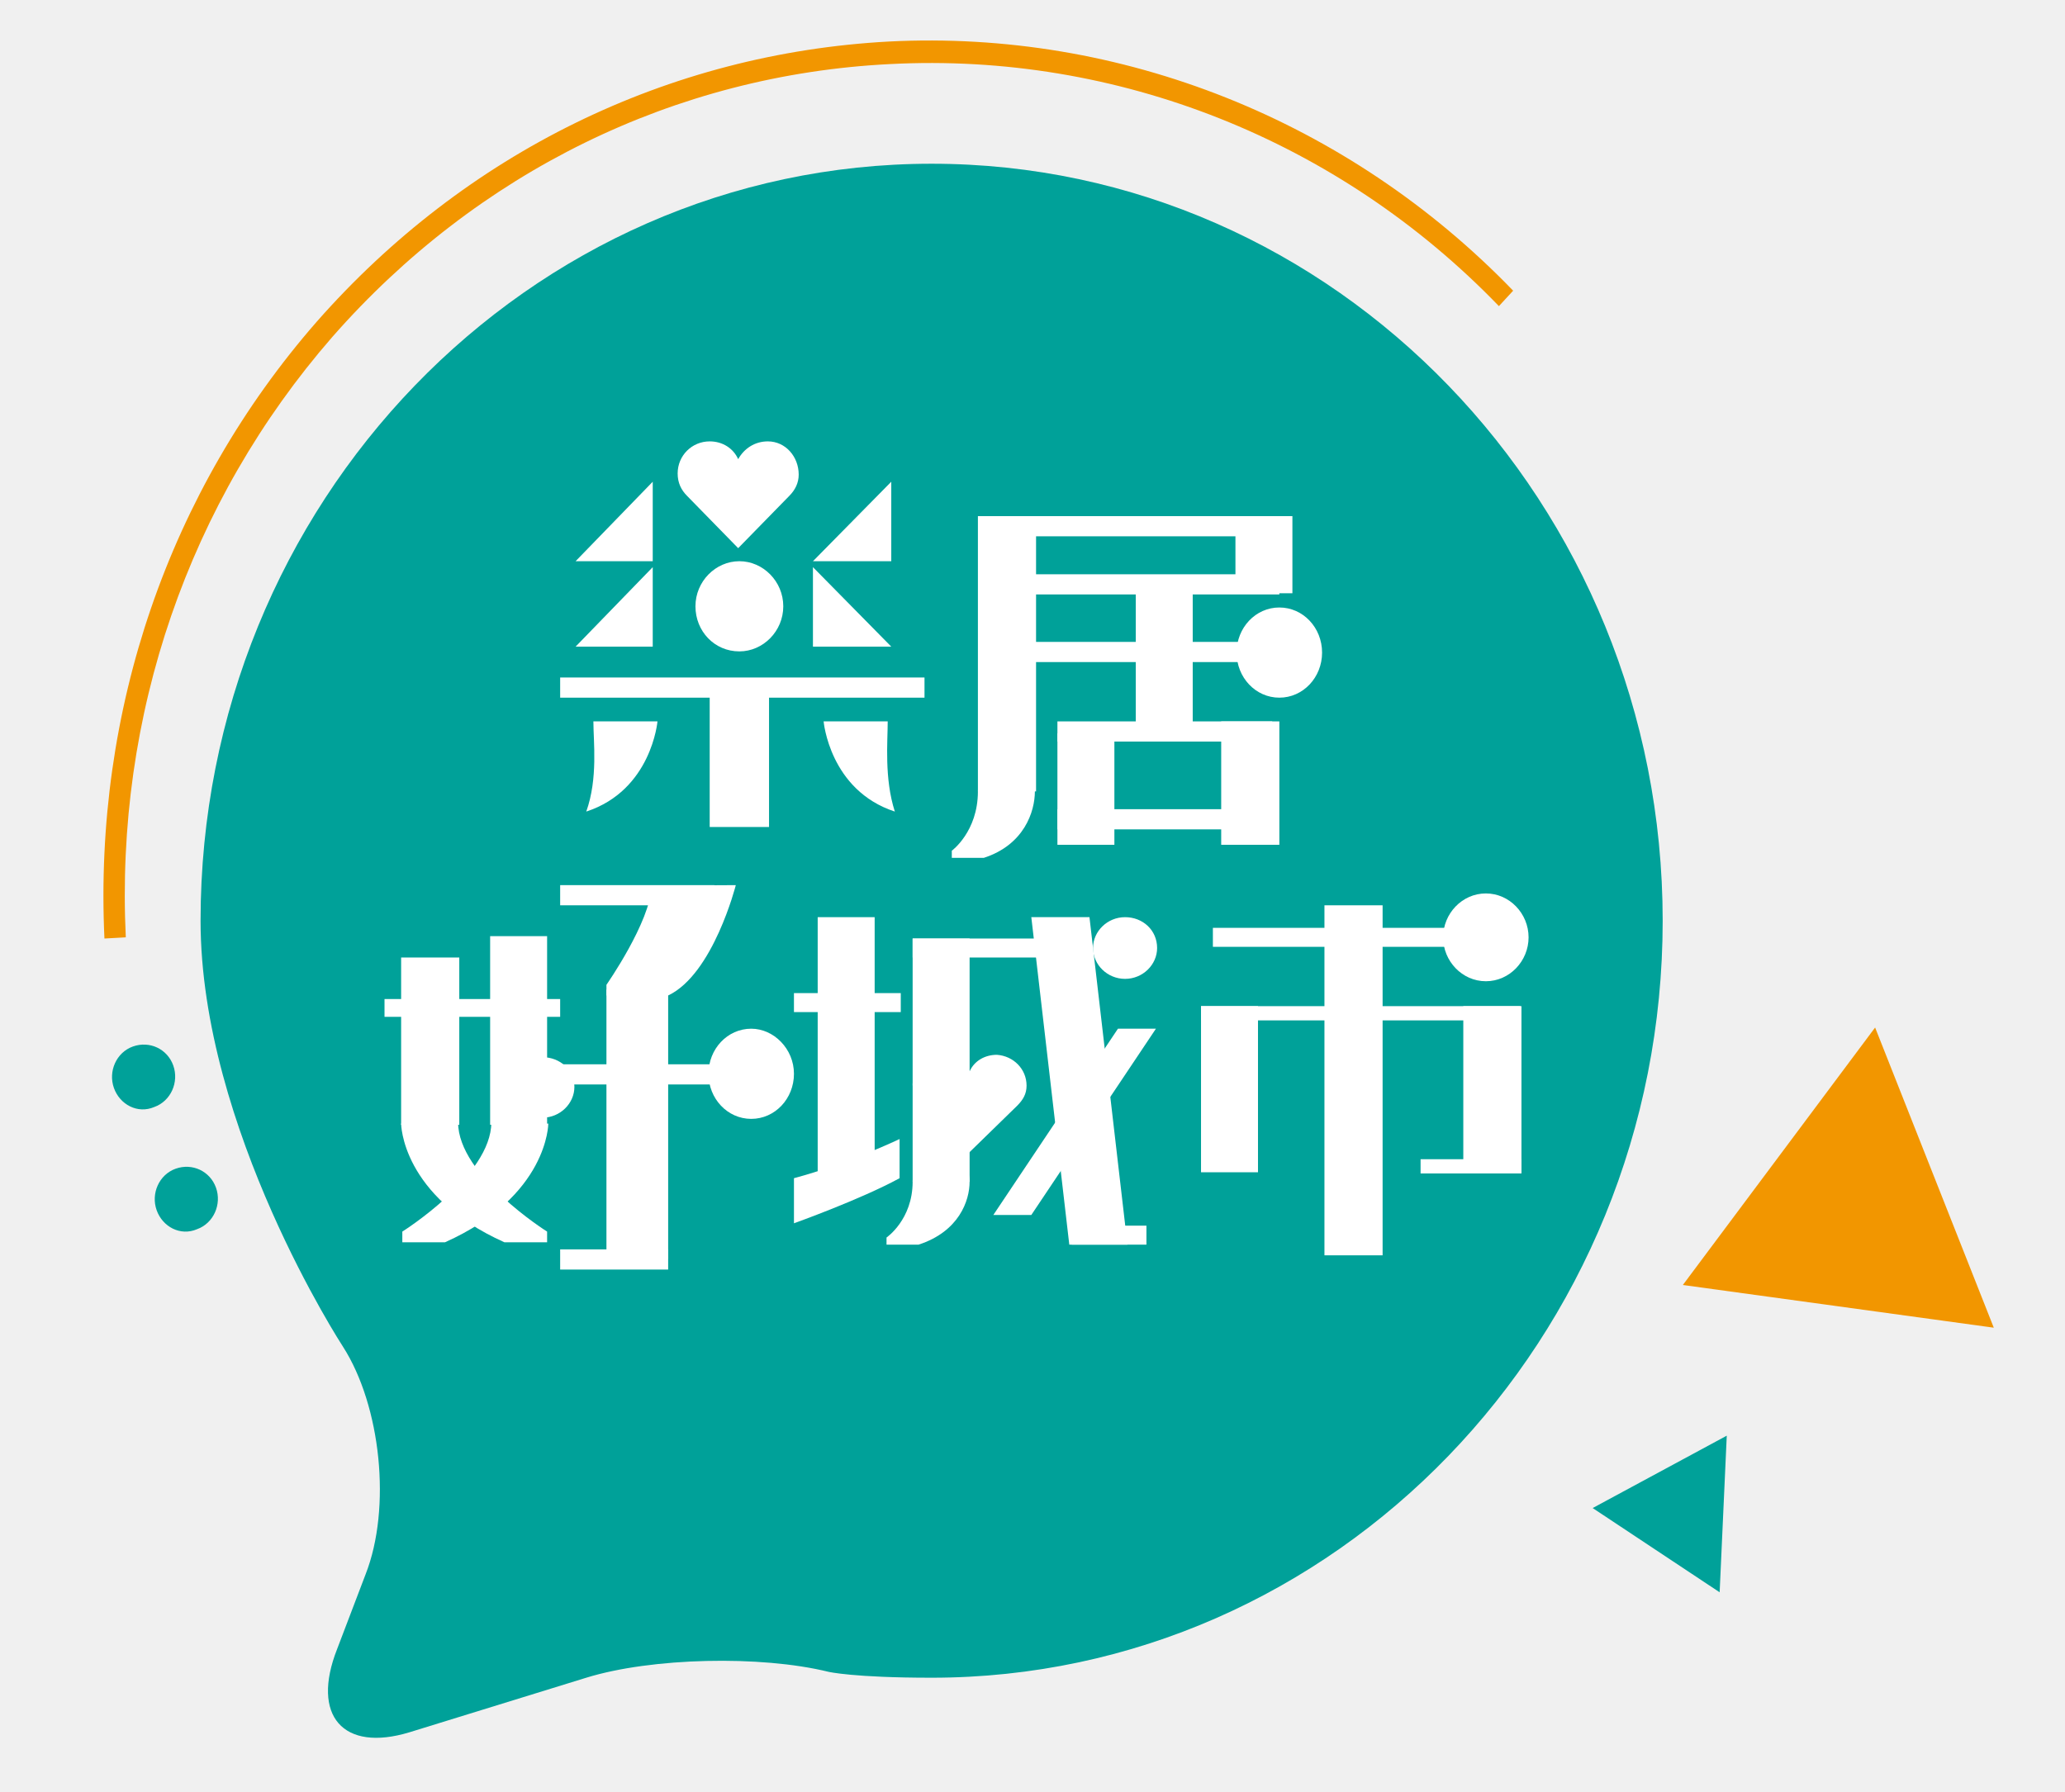
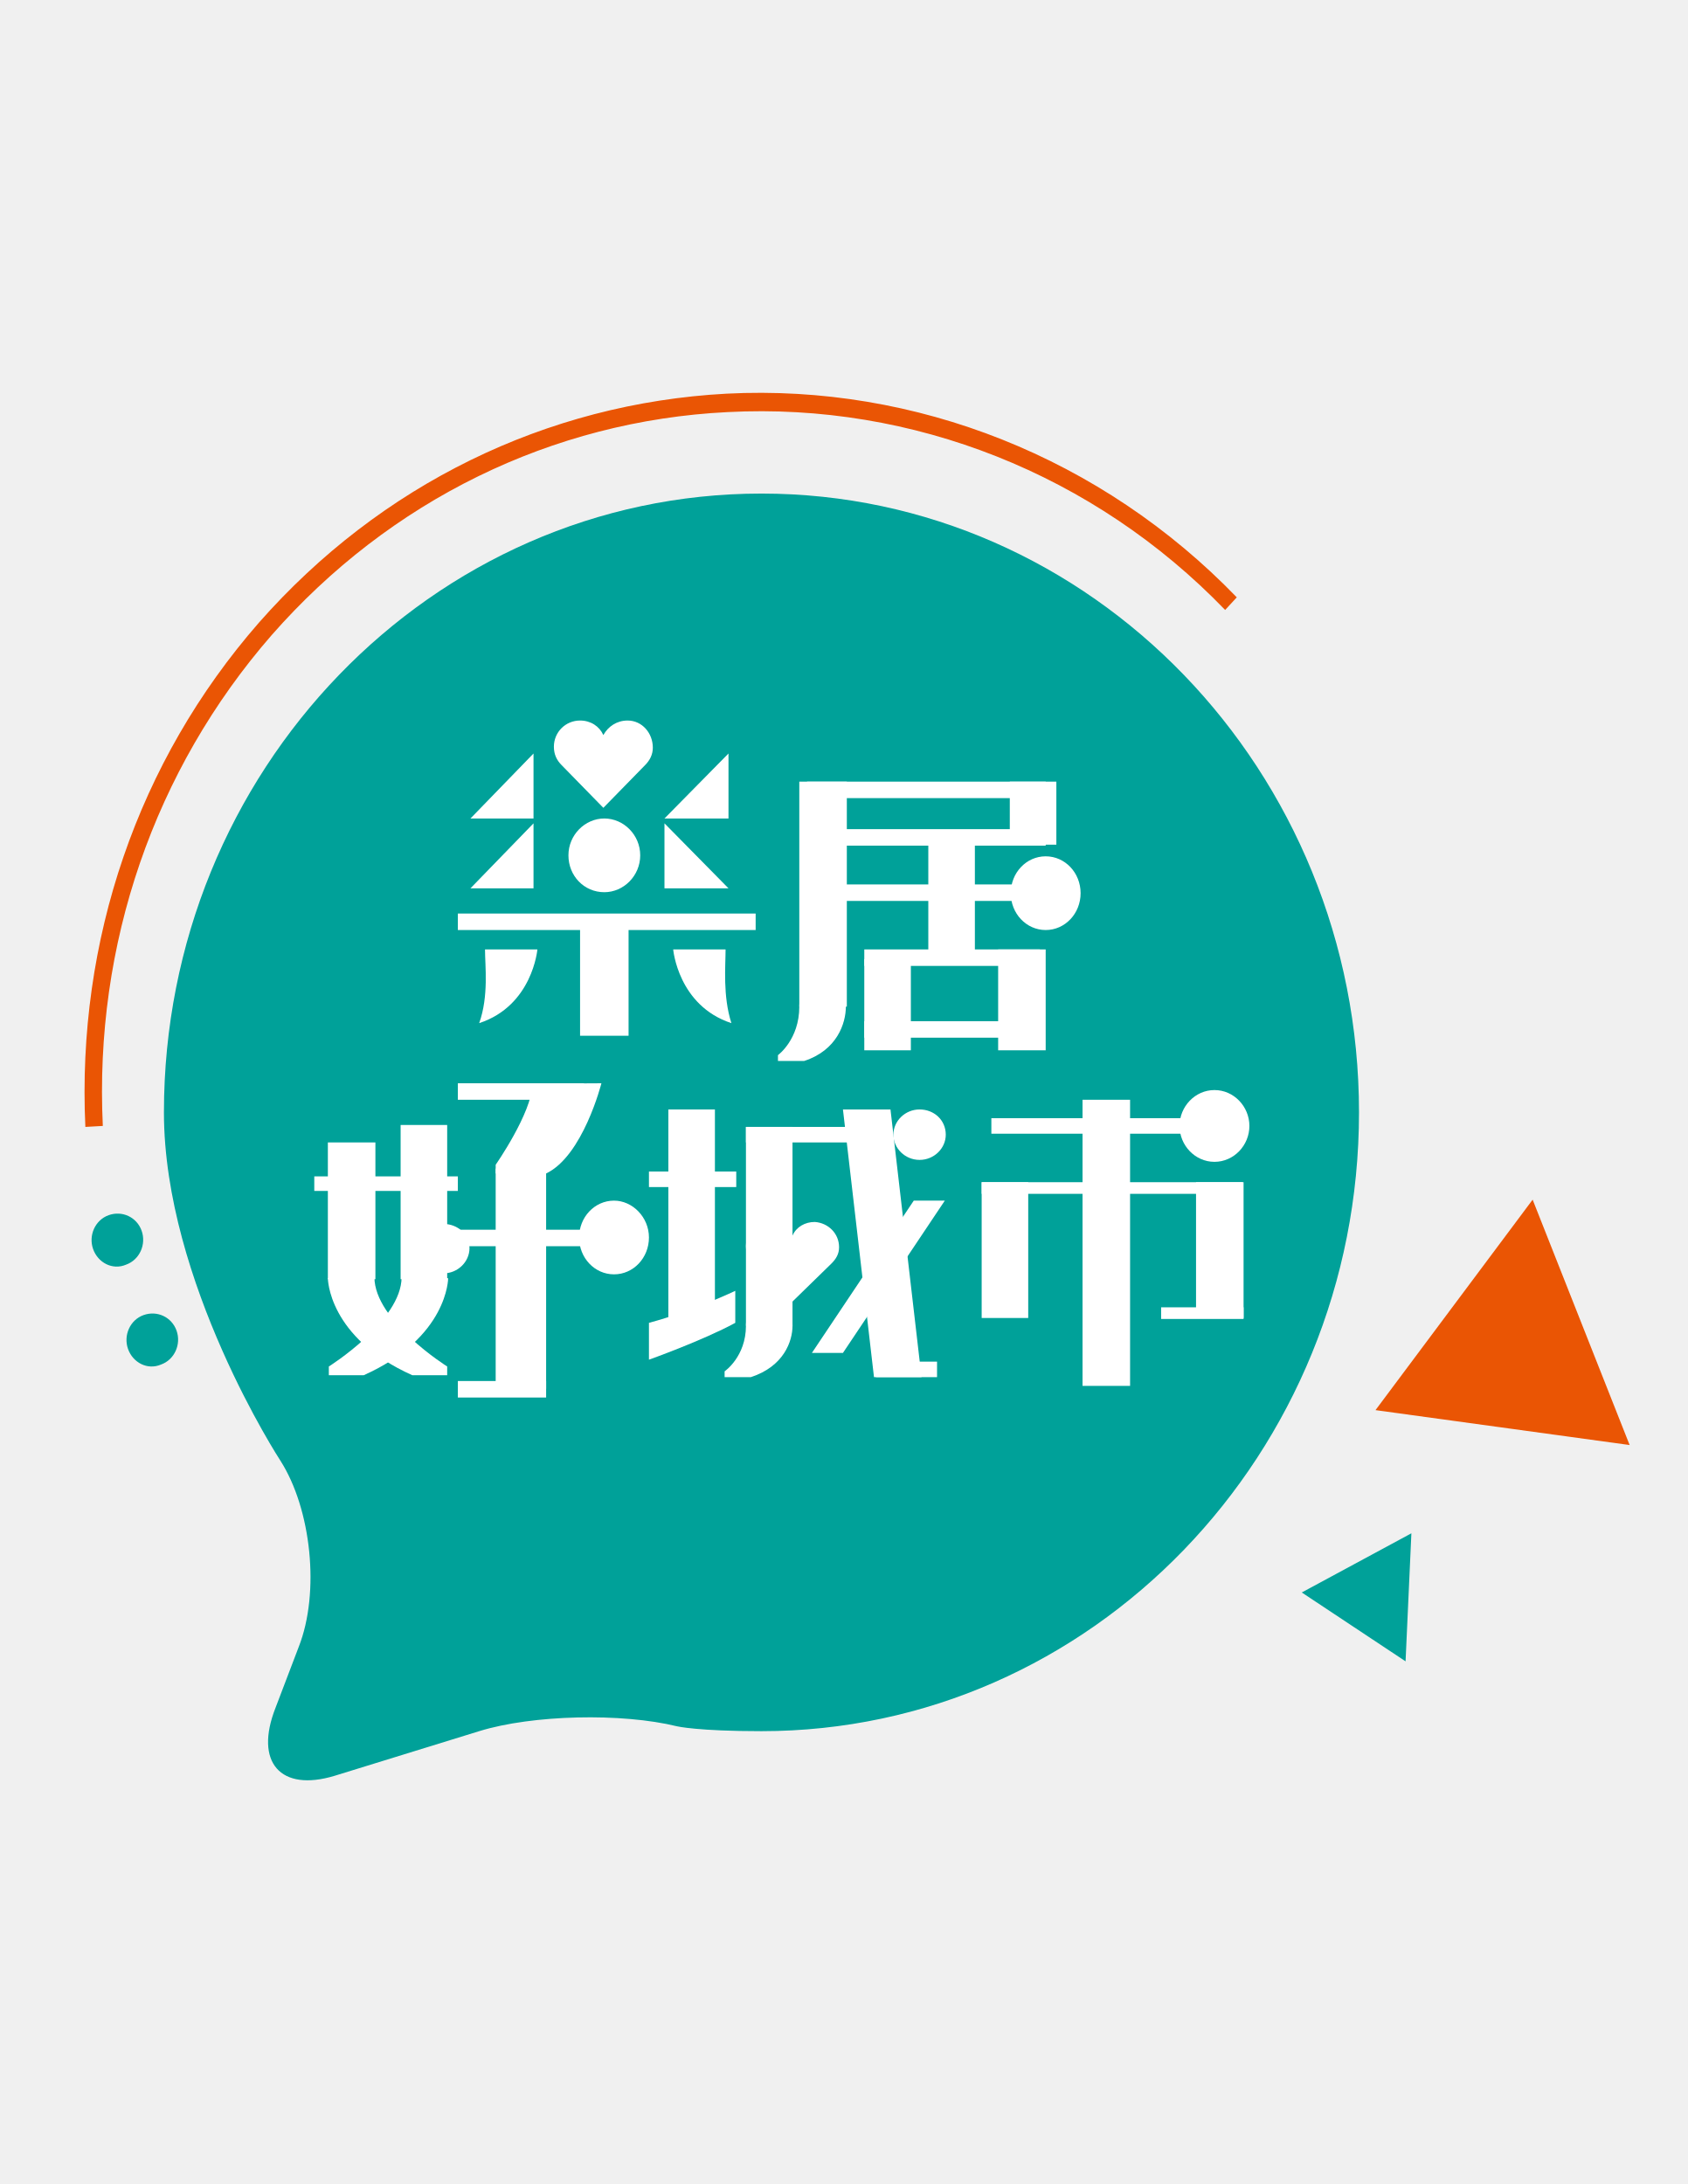
- <svg xmlns="http://www.w3.org/2000/svg" version="1.1" id="圖層_1" x="0px" y="0px" viewBox="0 0 174 151" style="enable-background:new 0 0 174 151;" xml:space="preserve">
-   <style type="text/css">
- 	.st0{fill:#F29600;}
- 	.st1{fill:#00A199;}
- 	.st2{fill:#FFFFFF;}
- </style>
+ <svg xmlns="http://www.w3.org/2000/svg" version="1.1" id="圖層_1" x="0px" y="0px" width="612px" height="792px" viewBox="0 0 612 792" enable-background="new 0 0 612 792" xml:space="preserve">
  <g>
-     <g>
-       <polygon class="st0" points="158,86.6 141.8,108.3 168,111.9   " />
-     </g>
-     <g>
-       <polygon class="st1" points="145.5,121 134.2,127.1 144.9,134.2   " />
-     </g>
+     <polygon fill="#EA5504" points="555.725,435.041 498.745,511.365 590.896,524.027  " />
  </g>
  <g>
-     <path class="st1" d="M14.8,98.5c-1.4,0.5-2.1,2.1-1.6,3.5c0.5,1.4,2,2.2,3.4,1.6c1.4-0.5,2.1-2.1,1.6-3.5   C17.7,98.7,16.2,98,14.8,98.5z" />
+     <polygon fill="#00A199" points="511.759,556.034 472.014,577.489 509.648,602.462  " />
  </g>
  <g>
-     <path class="st1" d="M11.2,88.2c-1.4,0.5-2.1,2.1-1.6,3.5c0.5,1.4,2,2.2,3.4,1.6c1.4-0.5,2.1-2.1,1.6-3.5   C14.1,88.4,12.6,87.7,11.2,88.2z" />
+     <path fill="#00A199" d="M52.055,476.896c-4.924,1.759-7.386,7.386-5.627,12.311c1.758,4.924,7.034,7.737,11.958,5.627   c4.924-1.758,7.386-7.386,5.627-12.31C62.255,477.6,56.979,475.138,52.055,476.896z" />
  </g>
  <g>
-     <path class="st1" d="M30.8,132.7c2.2-5.6,1.3-14.2-1.9-19.2c0,0-12-18.4-12-35.9c0-35.2,27.6-63.8,61.6-63.8   c34,0,61.6,28.6,61.6,63.8c0,35.2-27.6,63.8-61.6,63.8c-6.6,0-8.7-0.5-8.7-0.5c-5.7-1.4-14.9-1.2-20.4,0.5l-14.9,4.6   c-5.6,1.7-8.3-1.4-6.1-7L30.8,132.7z" />
+     <path fill="#00A199" d="M39.393,440.669c-4.924,1.759-7.386,7.386-5.627,12.311c1.758,4.924,7.034,7.737,11.958,5.627   c4.924-1.758,7.386-7.386,5.627-12.31C49.593,441.372,44.317,438.91,39.393,440.669z" />
  </g>
  <g>
-     <path class="st0" d="M8.8,79.1l1.8-0.1C9.7,60.3,15.9,42.3,28,28.4C40.2,14.5,56.9,6.3,75,5.4c19.1-1,37.8,6.4,51.3,20.4l1.2-1.3   C113.6,10.1,94.4,2.5,74.9,3.5c-18.6,1-35.7,9.4-48.2,23.6C14.2,41.4,7.9,59.9,8.8,79.1z" />
+     <path fill="#00A199" d="M108.331,597.187c7.738-19.697,4.572-49.945-6.683-67.531c0,0-42.207-64.718-42.207-126.269   c0-123.808,97.076-224.4,216.662-224.4c119.586,0,216.662,100.593,216.662,224.4c0,123.807-97.076,224.399-216.662,224.399   c-23.214,0-30.6-1.759-30.6-1.759c-20.048-4.924-52.407-4.221-71.751,1.759l-52.407,16.18   c-19.696,5.979-29.193-4.925-21.455-24.621L108.331,597.187z" />
  </g>
  <g>
-     <rect x="102.2" y="78.2" class="st2" width="21.9" height="1.6" />
-     <rect x="76.9" y="79.1" class="st2" width="13.7" height="1.6" />
-     <rect x="66.9" y="83.7" class="st2" width="9" height="1.6" />
-     <rect x="32.4" y="84.2" class="st2" width="14.8" height="1.5" />
-     <rect x="47.2" y="89.7" class="st2" width="16.7" height="1.7" />
-     <rect x="47.2" y="74.6" class="st2" width="13" height="1.7" />
-     <rect x="47.2" y="105.3" class="st2" width="9.1" height="1.7" />
-     <rect x="90.3" y="103.3" class="st2" width="6.3" height="1.6" />
-     <rect x="83.2" y="43.5" class="st2" width="24.6" height="1.7" />
-     <rect x="83.2" y="48.4" class="st2" width="24.6" height="1.7" />
-     <rect x="85.7" y="54.1" class="st2" width="23.3" height="1.7" />
-     <rect x="89.1" y="60.8" class="st2" width="18.1" height="1.7" />
-     <rect x="89.1" y="68.2" class="st2" width="18.1" height="1.7" />
-     <rect x="47.2" y="57.1" class="st2" width="30.7" height="1.7" />
-     <rect x="111.6" y="76.3" class="st2" width="4.9" height="29.5" />
-     <rect x="68.9" y="77.3" class="st2" width="4.8" height="22.1" />
-     <polygon class="st2" points="95,104.9 90.1,104.9 86.9,77.3 91.8,77.3  " />
-     <rect x="104.1" y="43.5" class="st2" width="4.8" height="6.5" />
-     <rect x="102.9" y="60.8" class="st2" width="4.9" height="10.4" />
-     <rect x="89.1" y="61.8" class="st2" width="4.8" height="9.4" />
-     <rect x="82.4" y="43.5" class="st2" width="4.9" height="23.2" />
-     <rect x="33.8" y="80.7" class="st2" width="4.9" height="14.1" />
-     <rect x="41.3" y="78.9" class="st2" width="4.8" height="15.9" />
-     <rect x="51.1" y="83.4" class="st2" width="5.2" height="22.7" />
-     <rect x="95.7" y="49.2" class="st2" width="4.8" height="12.5" />
-     <polygon class="st2" points="86.9,102.4 83.7,102.4 94.2,86.7 97.4,86.7  " />
-     <rect x="59.8" y="57.8" class="st2" width="5" height="11.9" />
-     <rect x="119.7" y="97.7" class="st2" width="8.5" height="1.2" />
-     <rect x="101.2" y="84.8" class="st2" width="26.9" height="1.2" />
-     <rect x="123.3" y="84.8" class="st2" width="4.9" height="14" />
-     <rect x="101.2" y="84.8" class="st2" width="4.8" height="14" />
-     <path class="st2" d="M128.8,79c0,2-1.6,3.7-3.6,3.7c-2,0-3.6-1.7-3.6-3.7c0-2,1.6-3.7,3.6-3.7C127.2,75.3,128.8,77,128.8,79z" />
-     <path class="st2" d="M111.4,55c0,2.1-1.6,3.8-3.6,3.8c-2,0-3.6-1.7-3.6-3.8c0-2.1,1.6-3.8,3.6-3.8C109.8,51.2,111.4,52.9,111.4,55z   " />
-     <path class="st2" d="M66,51.1c0,2.1-1.7,3.8-3.7,3.8c-2.1,0-3.7-1.7-3.7-3.8c0-2.1,1.7-3.8,3.7-3.8C64.3,47.3,66,49,66,51.1z" />
-     <path class="st2" d="M66.9,90.5c0,2.1-1.6,3.8-3.6,3.8c-2,0-3.6-1.7-3.6-3.8c0-2.1,1.6-3.8,3.6-3.8C65.2,86.7,66.9,88.4,66.9,90.5z   " />
-     <path class="st2" d="M48.4,91.6c0,1.4-1.2,2.6-2.7,2.6c-1.5,0-2.7-1.1-2.7-2.6c0-1.4,1.2-2.5,2.7-2.5   C47.2,89.1,48.4,90.2,48.4,91.6z" />
-     <path class="st2" d="M97.5,79.9c0,1.4-1.2,2.6-2.7,2.6c-1.5,0-2.7-1.2-2.7-2.6c0-1.4,1.2-2.6,2.7-2.6   C96.3,77.3,97.5,78.4,97.5,79.9z" />
-     <path class="st2" d="M50,60.8h5.4c0,0-0.5,5.8-6,7.6C50.4,65.6,50,62.5,50,60.8z" />
-     <path class="st2" d="M74.8,60.8h-5.4c0,0,0.5,5.8,6,7.6C74.5,65.6,74.8,62.5,74.8,60.8z" />
-     <polygon class="st2" points="48.5,47.3 55,47.3 55,40.6  " />
-     <polygon class="st2" points="48.5,54.5 55,54.5 55,47.8  " />
-     <polygon class="st2" points="68.5,47.3 75.1,47.3 75.1,40.6  " />
-     <polygon class="st2" points="68.5,47.8 68.5,54.5 75.1,54.5  " />
-     <path class="st2" d="M67.3,40c0-1.5-1.1-2.8-2.6-2.8c-1.1,0-2,0.6-2.5,1.5c-0.4-0.9-1.3-1.5-2.4-1.5c-1.5,0-2.7,1.2-2.7,2.7   c0,0.8,0.3,1.4,0.8,1.9h0l4.3,4.4l4.3-4.4l0,0C67,41.3,67.3,40.7,67.3,40z" />
-     <path class="st2" d="M62,74.6c0,0-1.9,7.5-5.7,9.3c-3.3,0-5.2,0-5.2,0V83c0,0,3.7-5.3,3.8-8.3C58.4,74.6,62,74.6,62,74.6z" />
-     <path class="st2" d="M87.2,66.7c0,1.7-0.9,4.5-4.3,5.6c-2.3,0-2.7,0-2.7,0v-0.6c0,0,2.2-1.6,2.2-5C82.4,63.2,87.2,63.4,87.2,66.7z" />
-     <rect x="76.9" y="79.1" class="st2" width="4.8" height="20.5" />
-     <path class="st2" d="M81.7,99.6c0,1.6-0.9,4.2-4.3,5.3c-2.3,0-2.7,0-2.7,0v-0.6c0,0,2.2-1.5,2.2-4.7C76.9,96.3,81.7,96.5,81.7,99.6   z" />
-     <path class="st2" d="M46.2,94.7c0,0,0,6.1-8.7,10c-2.3,0-3.6,0-3.6,0v-0.9c0,0,7.5-4.7,7.5-9.2C43.7,94.7,46.2,94.7,46.2,94.7z" />
-     <path class="st2" d="M33.8,94.7c0,0,0,6.1,8.7,10c2.3,0,3.6,0,3.6,0v-0.9c0,0-7.5-4.7-7.5-9.2C36.3,94.7,33.8,94.7,33.8,94.7z" />
-     <path class="st2" d="M66.9,99.3v3.8c0,0,5.6-2,8.9-3.8c0-1.8,0-3.3,0-3.3S71.4,98.1,66.9,99.3z" />
-     <path class="st2" d="M86.5,91.5c0-1.4-1.1-2.5-2.5-2.6c-1,0-1.9,0.5-2.3,1.4c-0.4-0.8-1.3-1.4-2.3-1.4c-1.4,0-2.5,1.1-2.5,2.5   c0,0.7,0.3,1.3,0.7,1.8h0l4,4l4.1-4l0,0C86.2,92.7,86.5,92.2,86.5,91.5z" />
+     <path fill="#EA5504" d="M30.952,408.662l6.331-0.352c-3.166-65.772,18.642-129.083,61.2-177.973   c42.91-48.89,101.648-77.731,165.31-80.896c67.18-3.517,132.952,22.51,180.435,71.751l4.221-4.572   c-48.89-50.648-116.421-77.379-185.007-73.862c-65.421,3.517-125.565,33.062-169.531,83.007   C49.945,276.062,27.786,341.131,30.952,408.662z" />
+   </g>
+   <g>
+     <rect x="359.462" y="405.496" fill="#FFFFFF" width="77.027" height="5.628" />
+     <rect x="270.476" y="408.662" fill="#FFFFFF" width="48.186" height="5.627" />
+     <rect x="235.304" y="424.842" fill="#FFFFFF" width="31.655" height="5.627" />
+     <rect x="113.958" y="426.6" fill="#FFFFFF" width="52.055" height="5.276" />
+     <rect x="166.014" y="445.944" fill="#FFFFFF" width="58.738" height="5.979" />
+     <rect x="166.014" y="392.834" fill="#FFFFFF" width="45.724" height="5.98" />
+     <rect x="166.014" y="500.813" fill="#FFFFFF" width="32.007" height="5.979" />
+     <rect x="317.606" y="493.779" fill="#FFFFFF" width="22.159" height="5.628" />
+     <rect x="292.634" y="283.448" fill="#FFFFFF" width="86.524" height="5.979" />
+     <rect x="292.634" y="300.683" fill="#FFFFFF" width="86.524" height="5.979" />
+     <rect x="301.428" y="320.731" fill="#FFFFFF" width="81.951" height="5.979" />
+     <rect x="313.386" y="344.296" fill="#FFFFFF" width="63.662" height="5.979" />
+     <rect x="313.386" y="370.324" fill="#FFFFFF" width="63.662" height="5.979" />
+     <rect x="166.014" y="331.283" fill="#FFFFFF" width="107.979" height="5.979" />
+     <rect x="392.524" y="398.814" fill="#FFFFFF" width="17.234" height="103.758" />
+     <rect x="242.338" y="402.331" fill="#FFFFFF" width="16.883" height="77.731" />
+     <polygon fill="#FFFFFF" points="334.138,499.407 316.903,499.407 305.648,402.331 322.883,402.331  " />
+     <rect x="366.145" y="283.448" fill="#FFFFFF" width="16.883" height="22.862" />
+     <rect x="361.924" y="344.296" fill="#FFFFFF" width="17.234" height="36.58" />
+     <rect x="313.386" y="347.814" fill="#FFFFFF" width="16.883" height="33.062" />
+     <rect x="289.821" y="283.448" fill="#FFFFFF" width="17.235" height="81.6" />
+     <rect x="118.883" y="414.289" fill="#FFFFFF" width="17.234" height="49.594" />
+     <rect x="145.262" y="407.959" fill="#FFFFFF" width="16.883" height="55.924" />
+     <rect x="179.731" y="423.786" fill="#FFFFFF" width="18.29" height="79.842" />
+     <rect x="336.6" y="303.497" fill="#FFFFFF" width="16.883" height="43.965" />
+     <polygon fill="#FFFFFF" points="305.648,490.614 294.393,490.614 331.324,435.394 342.579,435.394  " />
+     <rect x="210.331" y="333.745" fill="#FFFFFF" width="17.586" height="41.855" />
+     <rect x="421.014" y="474.083" fill="#FFFFFF" width="29.896" height="4.221" />
+     <rect x="355.945" y="428.71" fill="#FFFFFF" width="94.613" height="4.221" />
+     <rect x="433.676" y="428.71" fill="#FFFFFF" width="17.234" height="49.242" />
+     <rect x="355.945" y="428.71" fill="#FFFFFF" width="16.882" height="49.242" />
+     <path fill="#FFFFFF" d="M453.021,408.311c0,7.034-5.627,13.014-12.662,13.014c-7.034,0-12.662-5.979-12.662-13.014   c0-7.035,5.628-13.014,12.662-13.014C447.394,395.296,453.021,401.275,453.021,408.311z" />
+     <path fill="#FFFFFF" d="M391.82,323.896c0,7.386-5.627,13.366-12.662,13.366c-7.034,0-12.662-5.979-12.662-13.366   s5.628-13.365,12.662-13.365C386.193,310.531,391.82,316.51,391.82,323.896z" />
+     <path fill="#FFFFFF" d="M232.138,310.179c0,7.386-5.979,13.366-13.014,13.366c-7.386,0-13.014-5.979-13.014-13.366   s5.979-13.365,13.014-13.365C226.159,296.814,232.138,302.793,232.138,310.179z" />
+     <path fill="#FFFFFF" d="M235.304,448.759c0,7.386-5.628,13.365-12.662,13.365c-7.035,0-12.662-5.979-12.662-13.365   c0-7.387,5.627-13.365,12.662-13.365C229.324,435.394,235.304,441.372,235.304,448.759z" />
+     <path fill="#FFFFFF" d="M170.234,452.628c0,4.924-4.221,9.145-9.497,9.145s-9.497-3.869-9.497-9.145   c0-4.925,4.221-8.794,9.497-8.794S170.234,447.703,170.234,452.628z" />
+     <path fill="#FFFFFF" d="M342.931,411.476c0,4.925-4.221,9.146-9.496,9.146c-5.276,0-9.497-4.221-9.497-9.146   c0-4.924,4.221-9.145,9.497-9.145C338.71,402.331,342.931,406.2,342.931,411.476z" />
+     <path fill="#FFFFFF" d="M175.862,344.296h18.993c0,0-1.758,20.4-21.103,26.731C177.269,361.179,175.862,350.276,175.862,344.296z" />
+     <path fill="#FFFFFF" d="M263.09,344.296h-18.993c0,0,1.758,20.4,21.104,26.731C262.035,361.179,263.09,350.276,263.09,344.296z" />
+     <polygon fill="#FFFFFF" points="170.586,296.814 193.448,296.814 193.448,273.248  " />
+     <polygon fill="#FFFFFF" points="170.586,322.138 193.448,322.138 193.448,298.572  " />
+     <polygon fill="#FFFFFF" points="240.931,296.814 264.145,296.814 264.145,273.248  " />
+     <polygon fill="#FFFFFF" points="240.931,298.572 240.931,322.138 264.145,322.138  " />
+     <path fill="#FFFFFF" d="M236.71,271.138c0-5.275-3.869-9.848-9.145-9.848c-3.869,0-7.034,2.11-8.793,5.276   c-1.407-3.166-4.572-5.276-8.441-5.276c-5.276,0-9.497,4.221-9.497,9.497c0,2.814,1.055,4.924,2.814,6.683l0,0l15.124,15.476   l15.124-15.476l0,0C235.655,275.71,236.71,273.6,236.71,271.138z" />
+     <path fill="#FFFFFF" d="M218.069,392.834c0,0-6.683,26.379-20.048,32.71c-11.607,0-18.29,0-18.29,0v-3.166   c0,0,13.014-18.641,13.366-29.193C205.407,392.834,218.069,392.834,218.069,392.834z" />
+     <path fill="#FFFFFF" d="M306.703,365.048c0,5.979-3.165,15.828-15.124,19.696c-8.089,0-9.496,0-9.496,0v-2.11   c0,0,7.738-5.627,7.738-17.586C289.821,352.738,306.703,353.441,306.703,365.048z" />
+     <rect x="270.476" y="408.662" fill="#FFFFFF" width="16.882" height="72.104" />
+     <path fill="#FFFFFF" d="M287.358,480.766c0,5.628-3.166,14.772-15.124,18.642c-8.089,0-9.497,0-9.497,0v-2.11   c0,0,7.738-5.276,7.738-16.531C270.476,469.158,287.358,469.862,287.358,480.766z" />
+     <path fill="#FFFFFF" d="M162.497,463.531c0,0,0,21.455-30.6,35.172c-8.089,0-12.662,0-12.662,0v-3.165   c0,0,26.379-16.531,26.379-32.358C153.704,463.531,162.497,463.531,162.497,463.531z" />
+     <path fill="#FFFFFF" d="M118.883,463.531c0,0,0,21.455,30.6,35.172c8.089,0,12.662,0,12.662,0v-3.165   c0,0-26.379-16.531-26.379-32.358C127.676,463.531,118.883,463.531,118.883,463.531z" />
+     <path fill="#FFFFFF" d="M235.304,479.71v13.366c0,0,19.696-7.035,31.303-13.366c0-6.331,0-11.606,0-11.606   S251.131,475.489,235.304,479.71z" />
+     <path fill="#FFFFFF" d="M304.241,452.275c0-4.924-3.869-8.793-8.793-9.145c-3.517,0-6.683,1.759-8.09,4.924   c-1.407-2.813-4.572-4.924-8.089-4.924c-4.924,0-8.793,3.869-8.793,8.793c0,2.462,1.055,4.572,2.462,6.331l0,0l14.069,14.069   l14.421-14.069l0,0C303.187,456.496,304.241,454.738,304.241,452.275z" />
  </g>
</svg>
